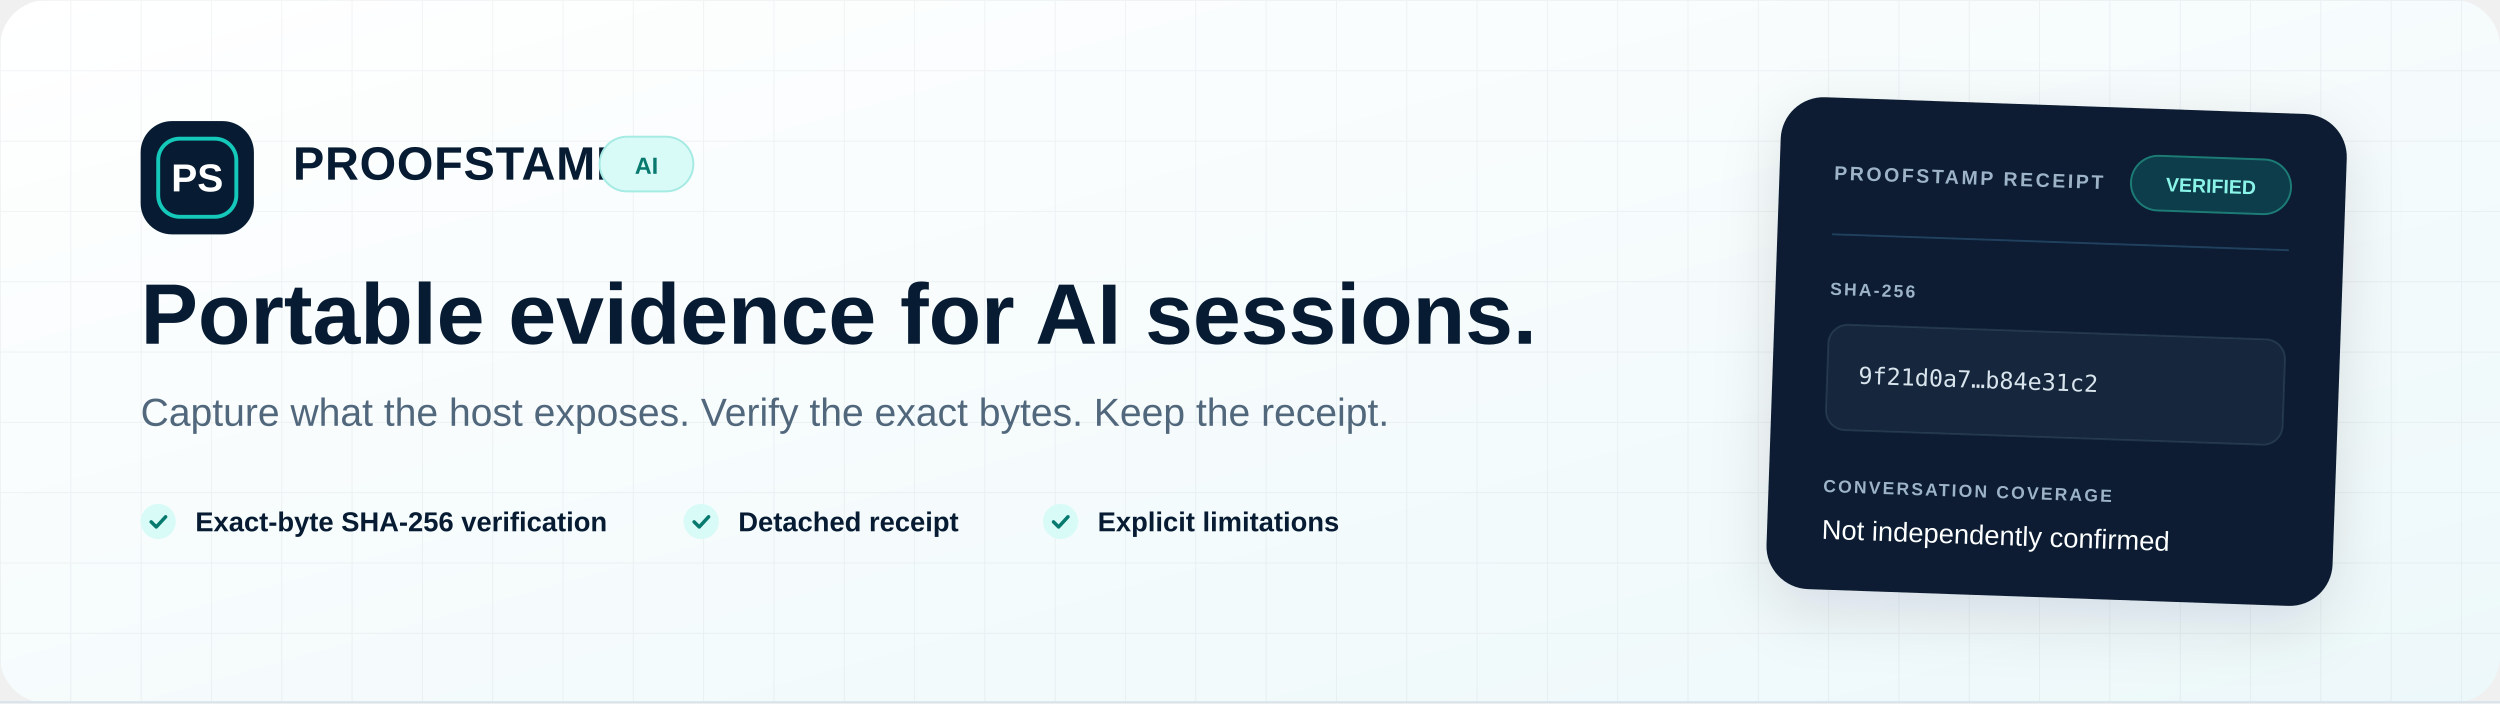
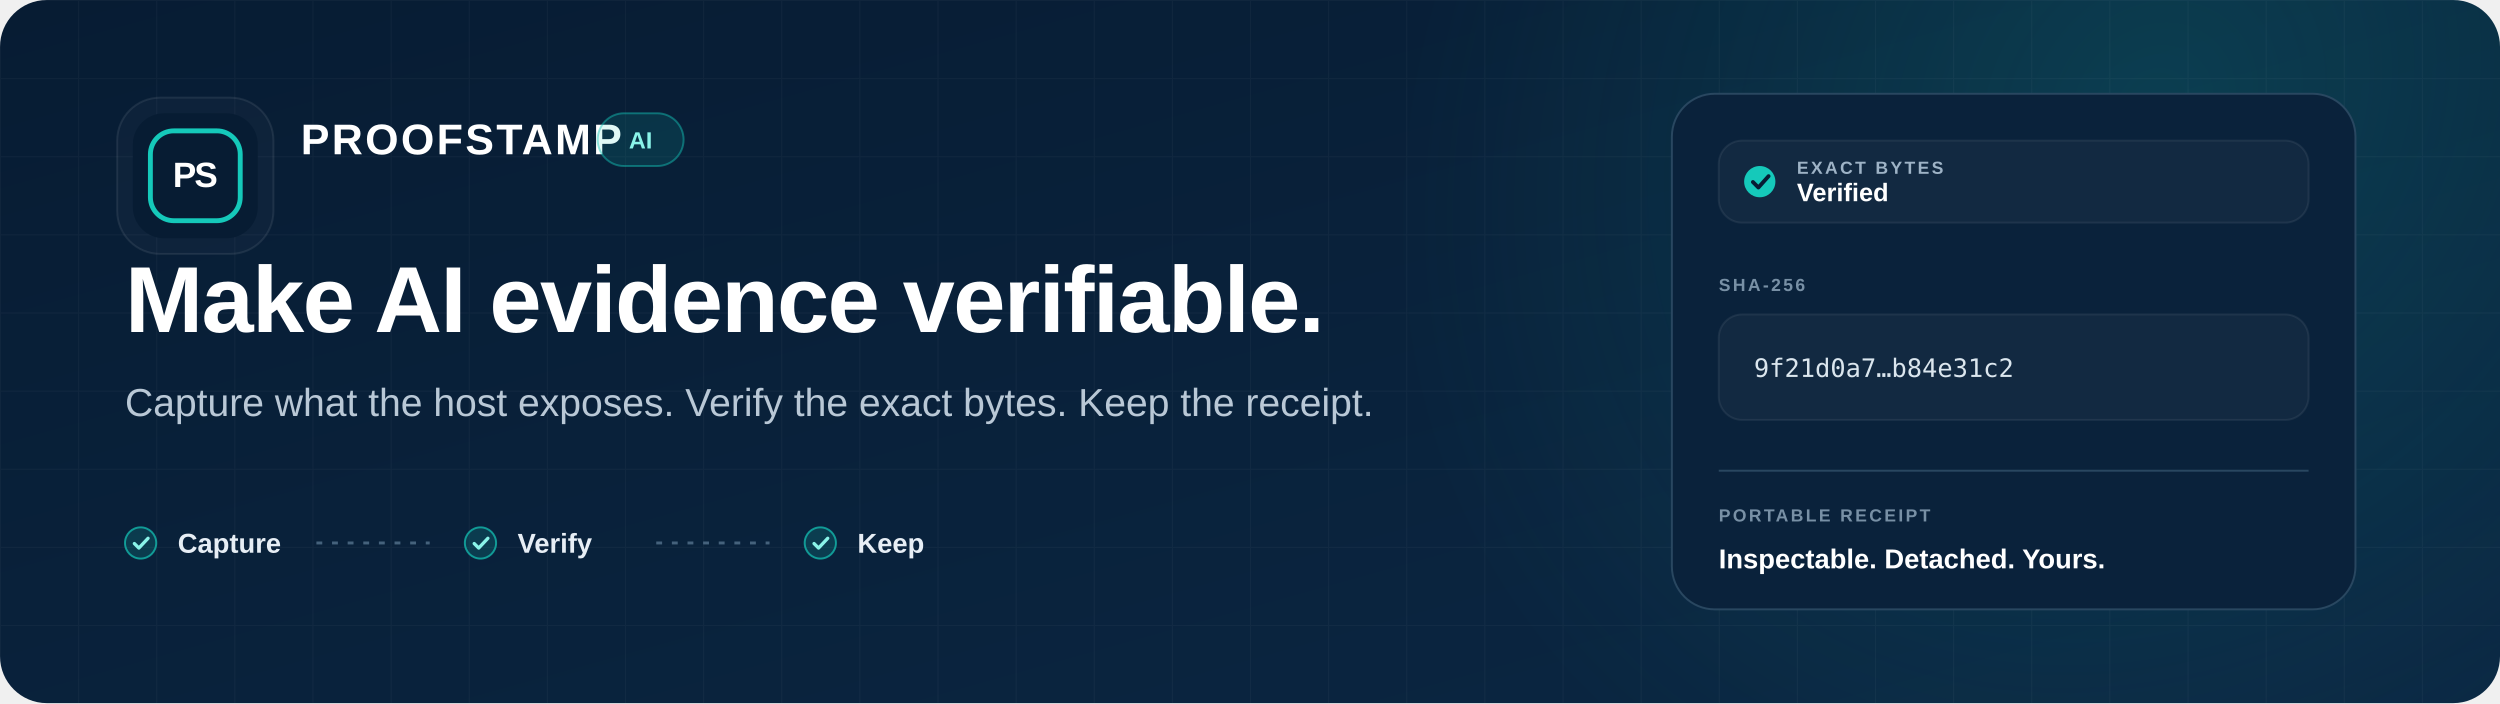
<svg xmlns="http://www.w3.org/2000/svg" width="1280" height="360" viewBox="0 0 1280 360" role="img" aria-labelledby="title desc">
  <defs>
    <linearGradient id="bg" x1="0" y1="0" x2="1" y2="1">
-       <stop offset="0" stop-color="#ffffff" />
-       <stop offset="1" stop-color="#edf8fa" />
+       <stop offset="0" stop-color="#071c33" />
+       <stop offset="1" stop-color="#0b2743" />
    </linearGradient>
-     <pattern id="grid" width="36" height="36" patternUnits="userSpaceOnUse">
-       <path d="M36 0H0V36" fill="none" stroke="#071c33" stroke-opacity=".045" />
+     <radialGradient id="glow" cx="0" cy="0" r="1" gradientTransform="translate(1100 56) rotate(132) scale(420 360)" gradientUnits="userSpaceOnUse">
+       <stop stop-color="#15c9ba" stop-opacity=".17" />
+       <stop offset="1" stop-color="#15c9ba" stop-opacity="0" />
+     </radialGradient>
+     <pattern id="grid" width="40" height="40" patternUnits="userSpaceOnUse">
+       <path d="M40 0H0V40" fill="none" stroke="#ffffff" stroke-opacity=".035" />
    </pattern>
-     <filter id="shadow" x="-20%" y="-20%" width="140%" height="140%">
-       <feDropShadow dx="0" dy="10" stdDeviation="16" flood-color="#071c33" flood-opacity=".12" />
-     </filter>
  </defs>
  <rect width="1280" height="360" rx="24" fill="url(#bg)" />
+   <rect width="1280" height="360" rx="24" fill="url(#glow)" />
  <rect width="1280" height="360" rx="24" fill="url(#grid)" />
-   <path d="M0 359.5H1280" stroke="#d8e3ea" />
-   <g transform="translate(72 62)">
-     <rect width="58" height="58" rx="16" fill="#071c33" />
-     <rect x="9" y="9" width="40" height="40" rx="11" fill="none" stroke="#15c9ba" stroke-width="2" />
-     <text x="29" y="36" text-anchor="middle" fill="#ffffff" font-family="Arial, Helvetica, sans-serif" font-size="20" font-weight="700">PS</text>
+   <rect x="60" y="50" width="80" height="80" rx="22" fill="#ffffff" fill-opacity=".025" stroke="#ffffff" stroke-opacity=".08" />
+   <g transform="translate(68 58) scale(.25)">
+     <rect width="256" height="256" rx="64" fill="#071c33" />
+     <rect x="36" y="36" width="184" height="184" rx="48" fill="none" stroke="#15c9ba" stroke-width="10" />
+     <text x="128" y="151" text-anchor="middle" fill="#ffffff" font-family="Arial, Helvetica, sans-serif" font-size="72" font-weight="700" letter-spacing="-4">PS</text>
  </g>
-   <text x="150" y="92" fill="#071c33" font-family="Arial, Helvetica, sans-serif" font-size="24" font-weight="700" letter-spacing=".4">PROOFSTAMP</text>
-   <rect x="307" y="70" width="48" height="28" rx="14" fill="#d9fbf7" stroke="#a5eae3" />
-   <text x="331" y="89" text-anchor="middle" fill="#08796f" font-family="Arial, Helvetica, sans-serif" font-size="12" font-weight="700">AI</text>
-   <text x="72" y="176" fill="#071c33" font-family="Arial, Helvetica, sans-serif" font-size="44" font-weight="700">Portable evidence for AI sessions.</text>
-   <text x="72" y="218" fill="#51677c" font-family="Arial, Helvetica, sans-serif" font-size="20">Capture what the host exposes. Verify the exact bytes. Keep the receipt.</text>
-   <g transform="translate(72 258)">
-     <circle cx="9" cy="9" r="9" fill="#d9fbf7" />
-     <path d="M5.4 9.2 8 11.8l4.8-5.2" fill="none" stroke="#08796f" stroke-width="1.8" stroke-linecap="round" stroke-linejoin="round" />
-     <text x="28" y="14" fill="#071c33" font-family="Arial, Helvetica, sans-serif" font-size="14" font-weight="700">Exact-byte SHA-256 verification</text>
-     <circle cx="287" cy="9" r="9" fill="#d9fbf7" />
-     <path d="M283.4 9.2 286 11.8l4.8-5.2" fill="none" stroke="#08796f" stroke-width="1.8" stroke-linecap="round" stroke-linejoin="round" />
-     <text x="306" y="14" fill="#071c33" font-family="Arial, Helvetica, sans-serif" font-size="14" font-weight="700">Detached receipt</text>
-     <circle cx="471" cy="9" r="9" fill="#d9fbf7" />
-     <path d="M467.4 9.2 470 11.8l4.8-5.2" fill="none" stroke="#08796f" stroke-width="1.8" stroke-linecap="round" stroke-linejoin="round" />
-     <text x="490" y="14" fill="#071c33" font-family="Arial, Helvetica, sans-serif" font-size="14" font-weight="700">Explicit limitations</text>
+   <text x="154" y="79" fill="#ffffff" font-family="Arial, Helvetica, sans-serif" font-size="22" font-weight="700" letter-spacing="1.2">PROOFSTAMP</text>
+   <rect x="306" y="58" width="44" height="27" rx="13.5" fill="#15c9ba" fill-opacity=".13" stroke="#15c9ba" stroke-opacity=".45" />
+   <text x="328" y="76" text-anchor="middle" fill="#8af4e9" font-family="Arial, Helvetica, sans-serif" font-size="12" font-weight="700">AI</text>
+   <text x="64" y="170" fill="#ffffff" font-family="Arial, Helvetica, sans-serif" font-size="48" font-weight="700" letter-spacing="-.8">Make AI evidence verifiable.</text>
+   <text x="64" y="213" fill="#b9c8d6" font-family="Arial, Helvetica, sans-serif" font-size="20">Capture what the host exposes. Verify the exact bytes. Keep the receipt.</text>
+   <g transform="translate(64 270)" font-family="Arial, Helvetica, sans-serif">
+     <g>
+       <circle cx="8" cy="8" r="8" fill="#15c9ba" fill-opacity=".16" stroke="#15c9ba" stroke-opacity=".7" />
+       <path d="M4.8 8.3 7.1 10.6 11.8 5.6" fill="none" stroke="#8af4e9" stroke-width="1.7" stroke-linecap="round" stroke-linejoin="round" />
+       <text x="27" y="13" fill="#e7eef5" font-size="14" font-weight="700">Capture</text>
+     </g>
+     <path d="M98 8H156" stroke="#45627c" stroke-width="1.5" stroke-dasharray="3 5" />
+     <g transform="translate(174)">
+       <circle cx="8" cy="8" r="8" fill="#15c9ba" fill-opacity=".16" stroke="#15c9ba" stroke-opacity=".7" />
+       <path d="M4.8 8.3 7.1 10.6 11.8 5.6" fill="none" stroke="#8af4e9" stroke-width="1.7" stroke-linecap="round" stroke-linejoin="round" />
+       <text x="27" y="13" fill="#e7eef5" font-size="14" font-weight="700">Verify</text>
+     </g>
+     <path d="M272 8H330" stroke="#45627c" stroke-width="1.5" stroke-dasharray="3 5" />
+     <g transform="translate(348)">
+       <circle cx="8" cy="8" r="8" fill="#15c9ba" fill-opacity=".16" stroke="#15c9ba" stroke-opacity=".7" />
+       <path d="M4.8 8.3 7.1 10.6 11.8 5.6" fill="none" stroke="#8af4e9" stroke-width="1.7" stroke-linecap="round" stroke-linejoin="round" />
+       <text x="27" y="13" fill="#e7eef5" font-size="14" font-weight="700">Keep</text>
+     </g>
  </g>
-   <g transform="translate(908 54) rotate(2 145 126)" filter="url(#shadow)">
-     <rect width="290" height="252" rx="22" fill="#071c33" />
-     <text x="28" y="42" fill="#9eb3c6" font-family="Arial, Helvetica, sans-serif" font-size="10" font-weight="700" letter-spacing="1.3">PROOFSTAMP RECEIPT</text>
-     <rect x="180" y="24" width="82" height="28" rx="14" fill="#0d3e4b" stroke="#1d7b75" />
-     <text x="221" y="42" text-anchor="middle" fill="#8af4e9" font-family="Arial, Helvetica, sans-serif" font-size="10" font-weight="700">VERIFIED</text>
-     <path d="M28 70H262" stroke="#21405d" />
-     <text x="28" y="101" fill="#9eb3c6" font-family="Arial, Helvetica, sans-serif" font-size="9" font-weight="700" letter-spacing="1.1">SHA-256</text>
-     <rect x="28" y="116" width="234" height="54" rx="10" fill="#ffffff" fill-opacity=".045" stroke="#ffffff" stroke-opacity=".1" />
-     <text x="44" y="146" fill="#d9e4ed" font-family="monospace" font-size="12">9f21d0a7…b84e31c2</text>
-     <text x="28" y="202" fill="#9eb3c6" font-family="Arial, Helvetica, sans-serif" font-size="9" font-weight="700" letter-spacing="1.1">CONVERSATION COVERAGE</text>
-     <text x="28" y="226" fill="#ffffff" font-family="Arial, Helvetica, sans-serif" font-size="14">Not independently confirmed</text>
+   <g transform="translate(856 48)">
+     <rect x="0" y="0" width="350" height="264" rx="22" fill="#0a223b" stroke="#294760" />
+     <rect x="24" y="24" width="302" height="42" rx="12" fill="#ffffff" fill-opacity=".035" stroke="#ffffff" stroke-opacity=".07" />
+     <circle cx="45" cy="45" r="8" fill="#15c9ba" />
+     <path d="M41.5 45.2 44.3 48l5.2-5.8" fill="none" stroke="#071c33" stroke-width="2" stroke-linecap="round" stroke-linejoin="round" />
+     <text x="64" y="41" fill="#9eb3c6" font-family="Arial, Helvetica, sans-serif" font-size="9" font-weight="700" letter-spacing="1.2">EXACT BYTES</text>
+     <text x="64" y="55" fill="#ffffff" font-family="Arial, Helvetica, sans-serif" font-size="13" font-weight="700">Verified</text>
+     <text x="24" y="101" fill="#7890a5" font-family="Arial, Helvetica, sans-serif" font-size="9" font-weight="700" letter-spacing="1.2">SHA-256</text>
+     <rect x="24" y="113" width="302" height="54" rx="12" fill="#ffffff" fill-opacity=".035" stroke="#ffffff" stroke-opacity=".07" />
+     <text x="42" y="145" fill="#dbe6ee" font-family="monospace" font-size="13">9f21d0a7…b84e31c2</text>
+     <path d="M24 193H326" stroke="#294760" />
+     <text x="24" y="219" fill="#7890a5" font-family="Arial, Helvetica, sans-serif" font-size="9" font-weight="700" letter-spacing="1.2">PORTABLE RECEIPT</text>
+     <text x="24" y="243" fill="#ffffff" font-family="Arial, Helvetica, sans-serif" font-size="14" font-weight="700">Inspectable. Detached. Yours.</text>
  </g>
</svg>
